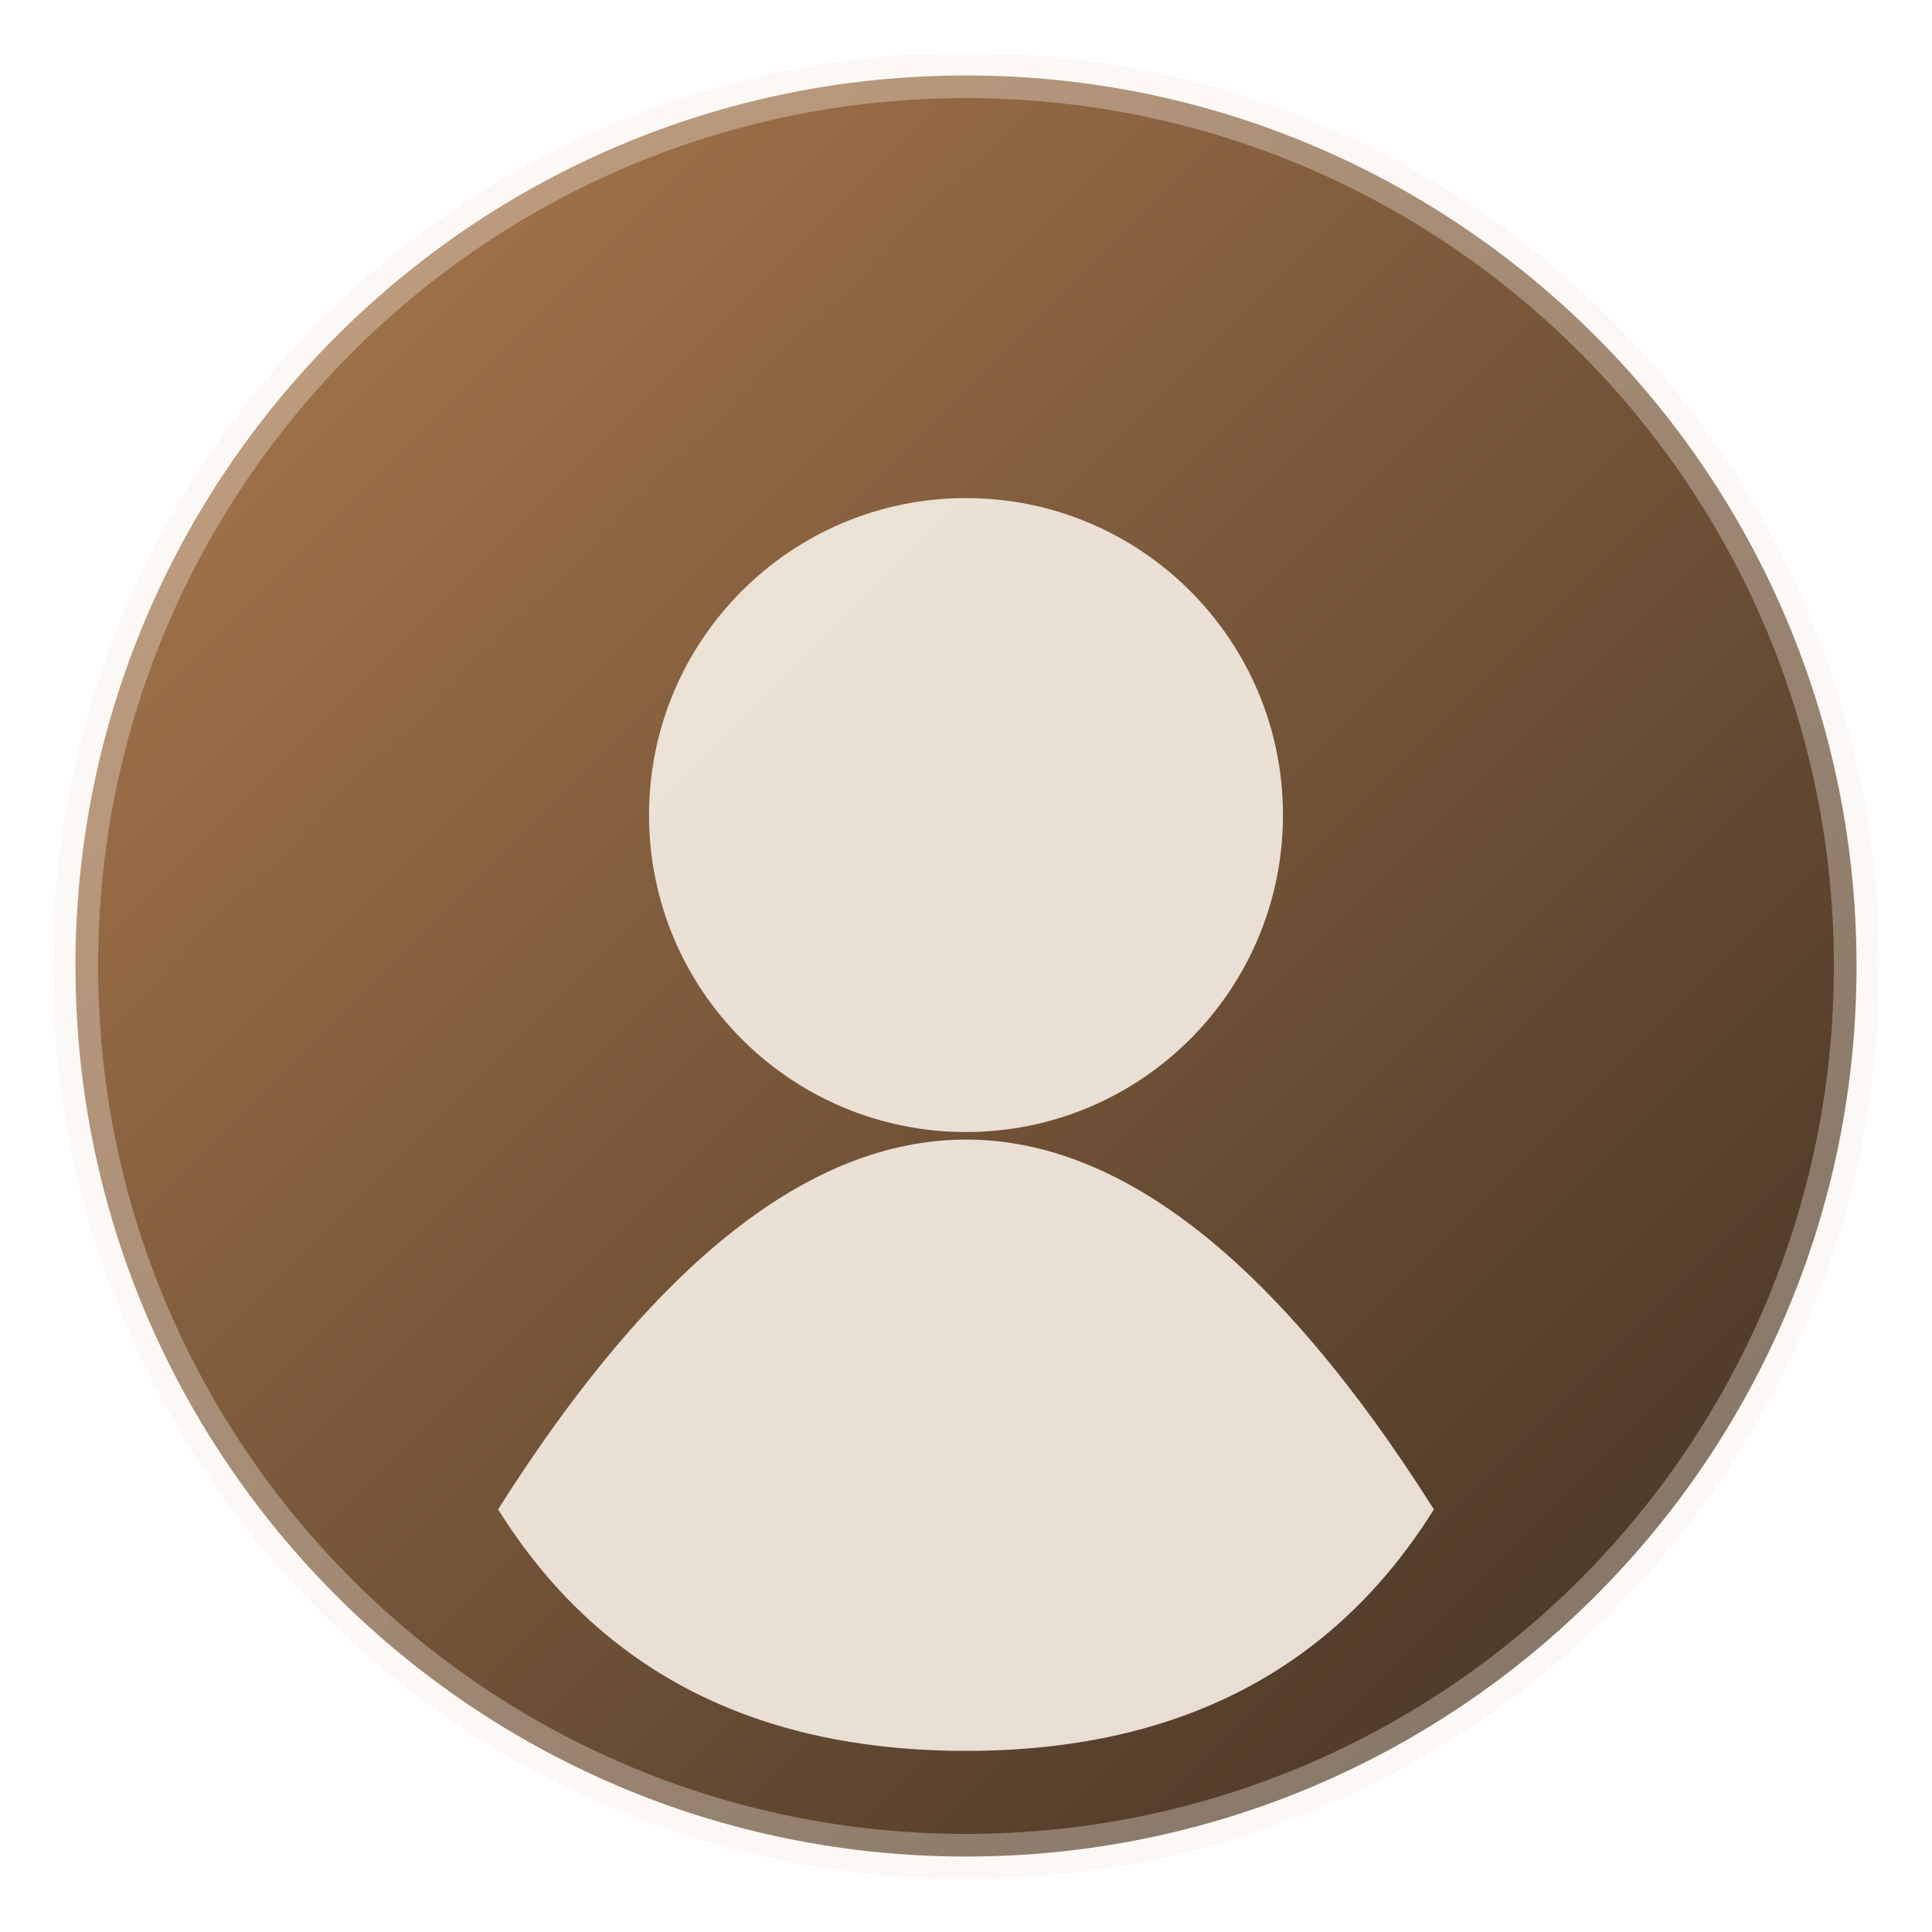
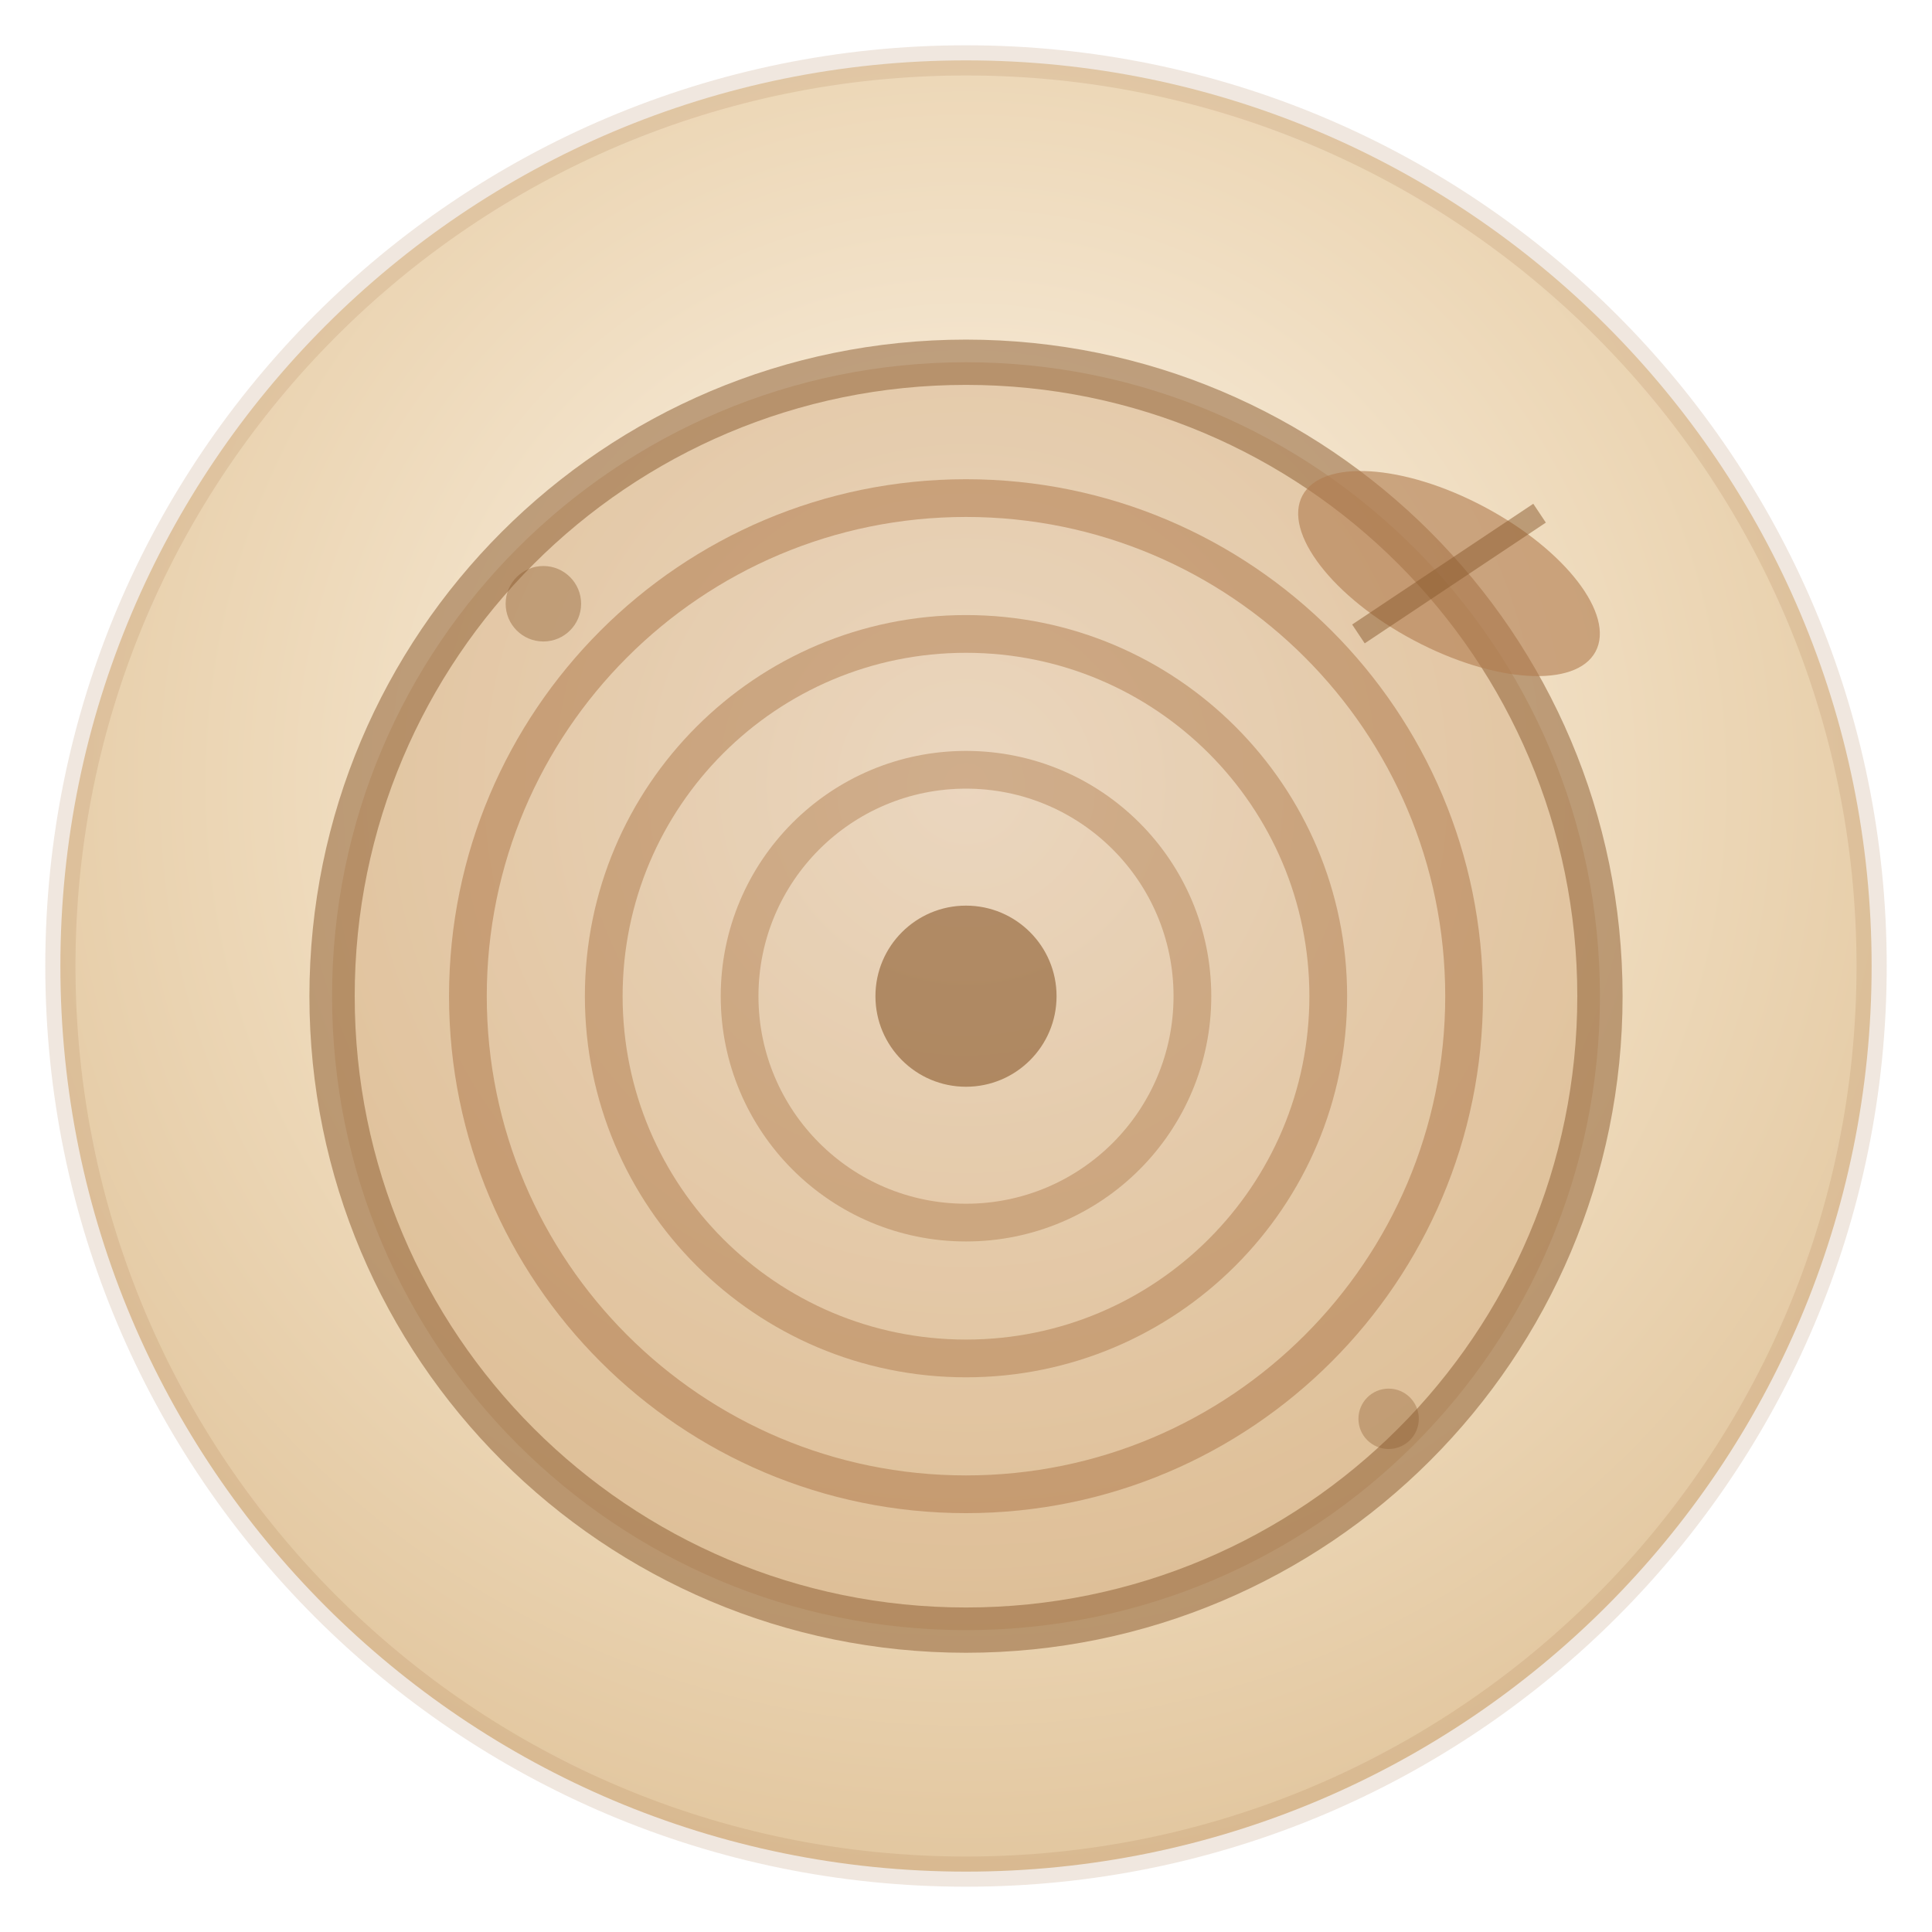
- <svg xmlns="http://www.w3.org/2000/svg" width="256" height="256" viewBox="0 0 256 256" role="img" aria-label="原木头像">
+ <svg xmlns="http://www.w3.org/2000/svg" width="128" height="128" viewBox="0 0 128 128" role="img" aria-label="温暖原木用户头像 - 木纹">
  <defs>
-     <linearGradient id="ag" x1="0%" y1="0%" x2="100%" y2="100%">
-       <stop offset="0%" stop-color="#B07C4F" />
-       <stop offset="100%" stop-color="#3C2F22" />
-     </linearGradient>
+     <radialGradient id="auBg" cx="50%" cy="40%" r="65%">
+       <stop offset="0%" stop-color="#FDF6EC" />
+       <stop offset="60%" stop-color="#EDD8B8" />
+       <stop offset="100%" stop-color="#E0C39A" />
+     </radialGradient>
  </defs>
-   <circle cx="128" cy="128" r="118" fill="url(#ag)" />
-   <circle cx="128" cy="128" r="118" fill="none" stroke="#F4ECE2" stroke-width="6" opacity="0.35" />
-   <circle cx="128" cy="108" r="42" fill="#F4ECE2" opacity="0.92" />
-   <path d="M66 200 q62 -98 124 0 q-20 32 -62 32 q-42 0 -62 -32z" fill="#F4ECE2" opacity="0.92" />
+   <circle cx="64" cy="64" r="60" fill="url(#auBg)" />
+   <circle cx="64" cy="64" r="60" fill="none" stroke="#B07C4F" stroke-opacity="0.18" stroke-width="2" />
+   <g transform="translate(64 66)">
+     <circle cx="0" cy="0" r="42" fill="#C99A6B" fill-opacity="0.35" />
+     <circle cx="0" cy="0" r="42" fill="none" stroke="#8A5A2E" stroke-opacity="0.5" stroke-width="3" />
+     <circle cx="0" cy="0" r="33" fill="none" stroke="#B07C4F" stroke-opacity="0.55" stroke-width="2.5" />
+     <circle cx="0" cy="0" r="24" fill="none" stroke="#B07C4F" stroke-opacity="0.5" stroke-width="2.5" />
+     <circle cx="0" cy="0" r="15" fill="none" stroke="#B07C4F" stroke-opacity="0.45" stroke-width="2.5" />
+     <circle cx="0" cy="0" r="6" fill="#8A5A2E" fill-opacity="0.6" />
+   </g>
+   <ellipse cx="96" cy="38" rx="11" ry="5" fill="#B07C4F" fill-opacity="0.6" transform="rotate(28 96 38)" />
+   <path d="M 90 42 L 102 34" stroke="#8A5A2E" stroke-opacity="0.5" stroke-width="1.5" />
+   <circle cx="36" cy="40" r="2.5" fill="#8A5A2E" opacity="0.4" />
+   <circle cx="92" cy="94" r="2" fill="#8A5A2E" opacity="0.35" />
</svg>
